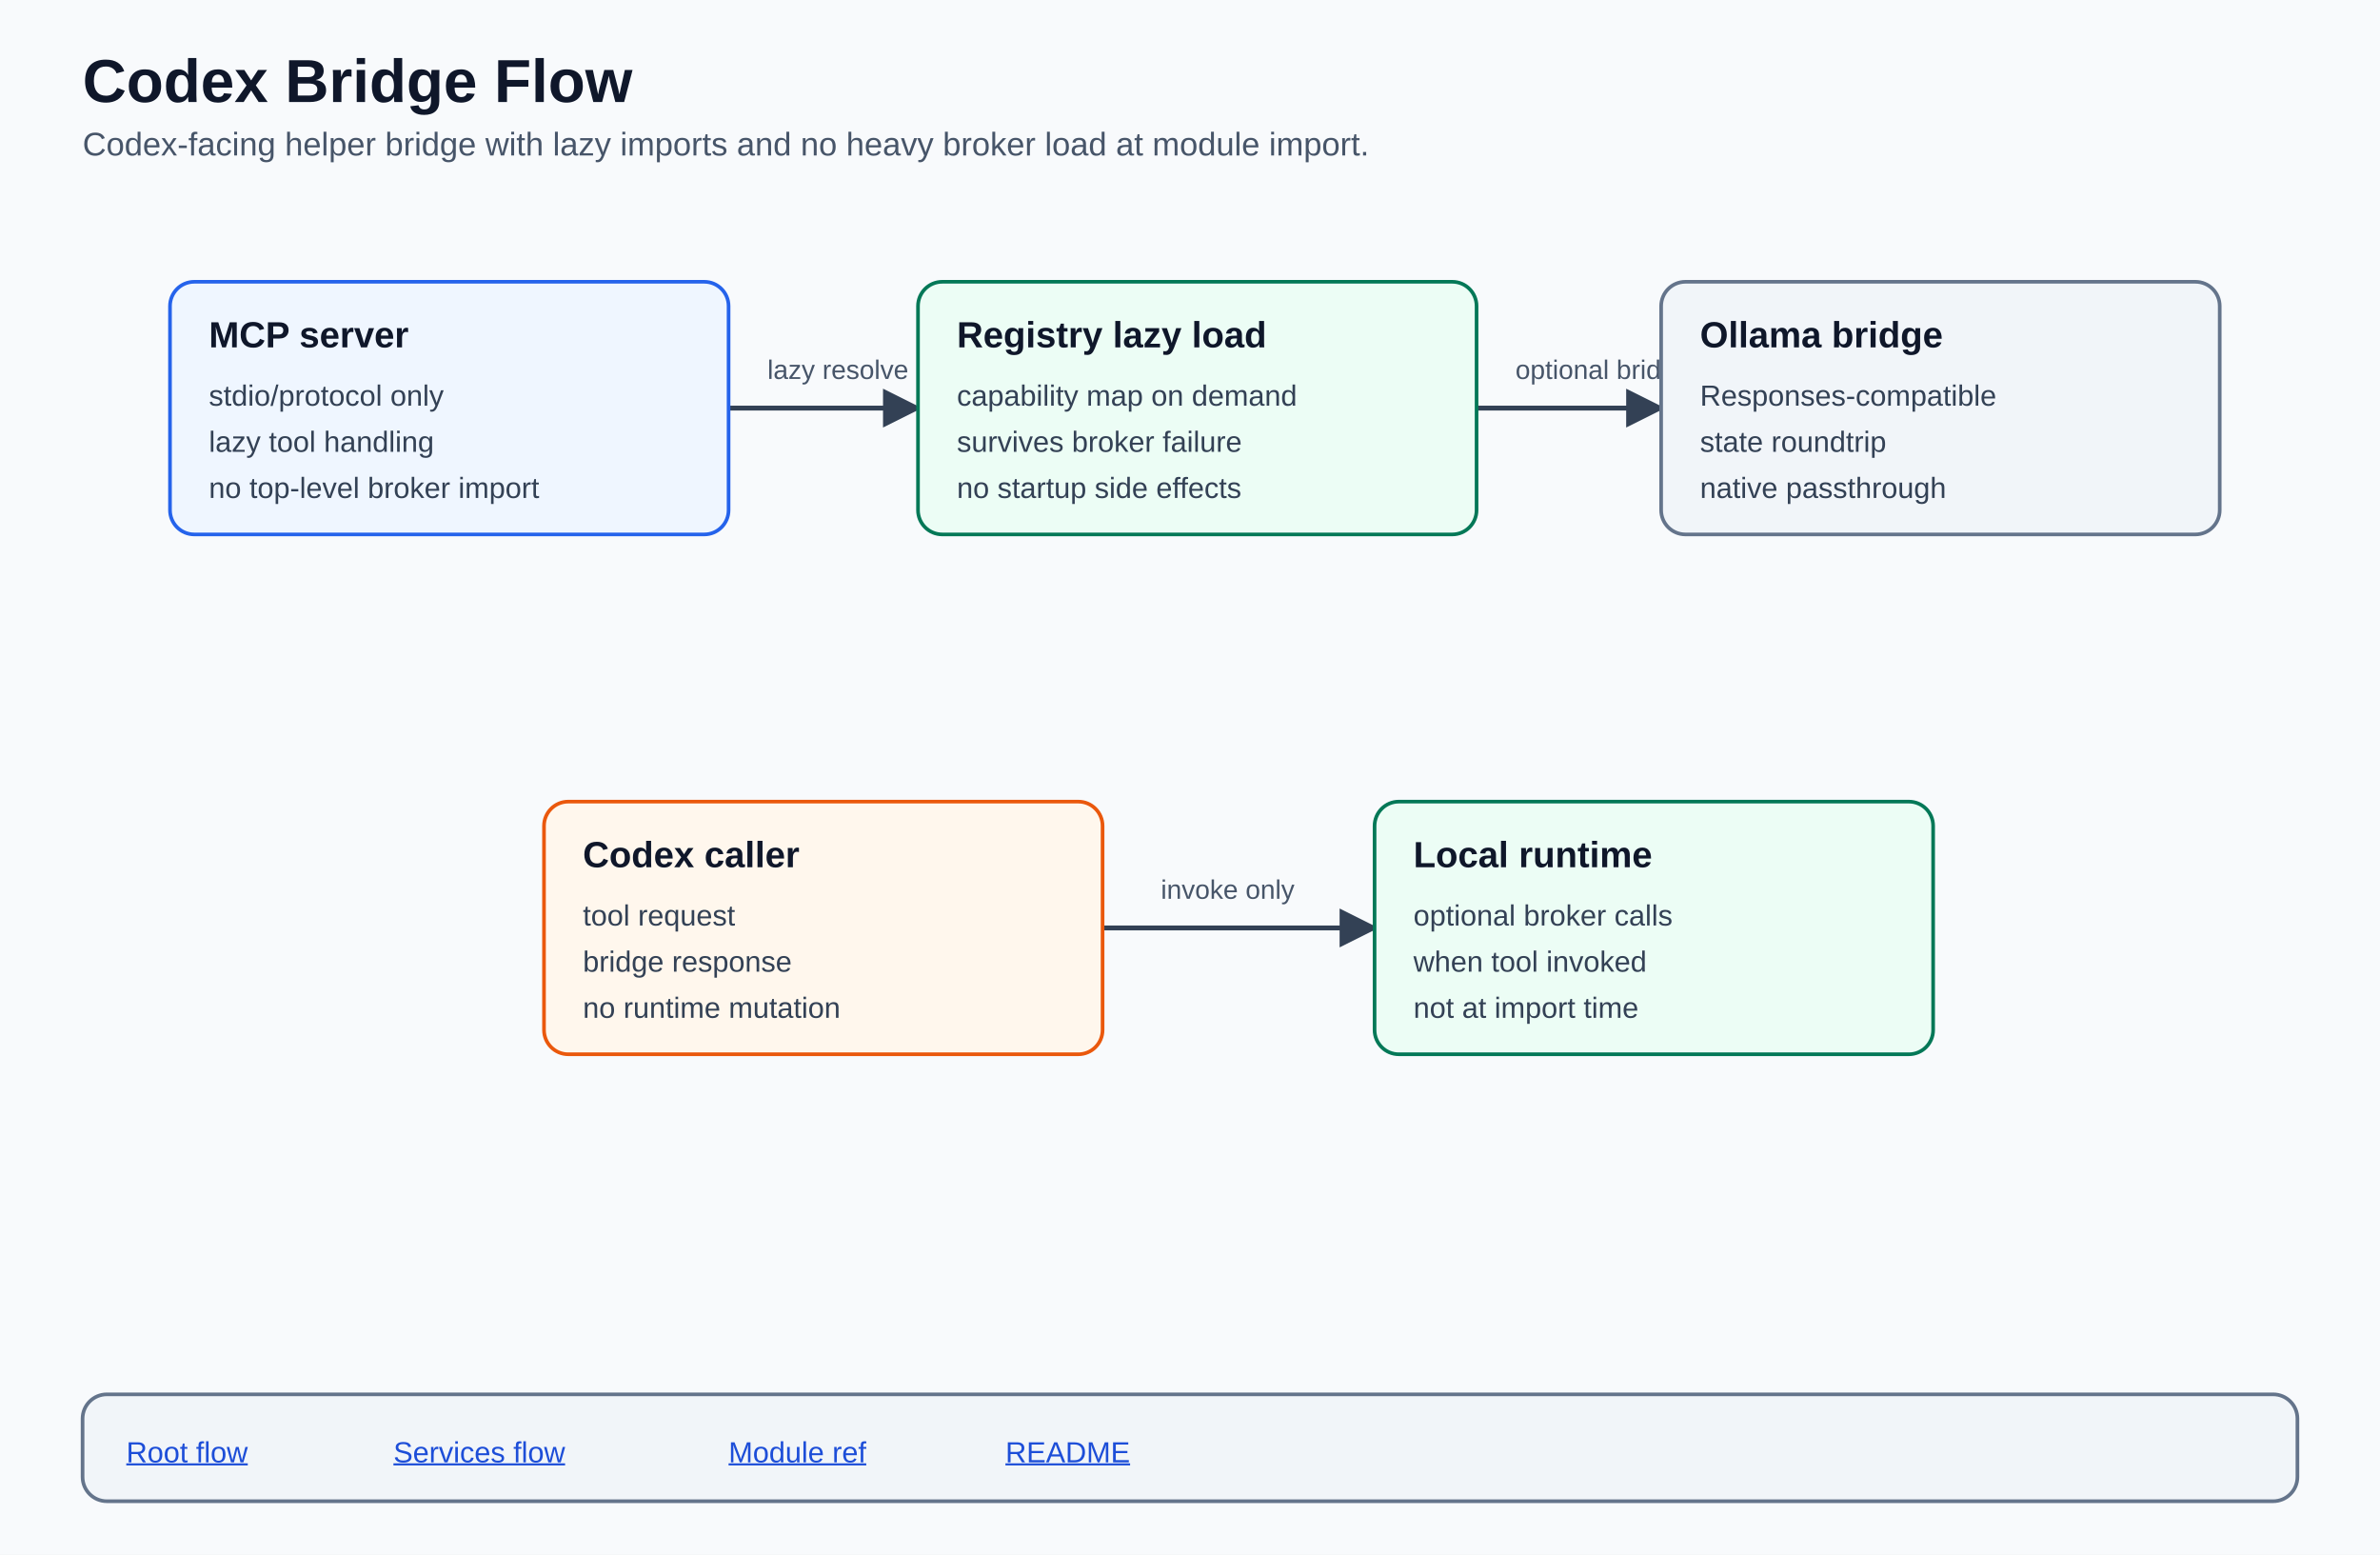
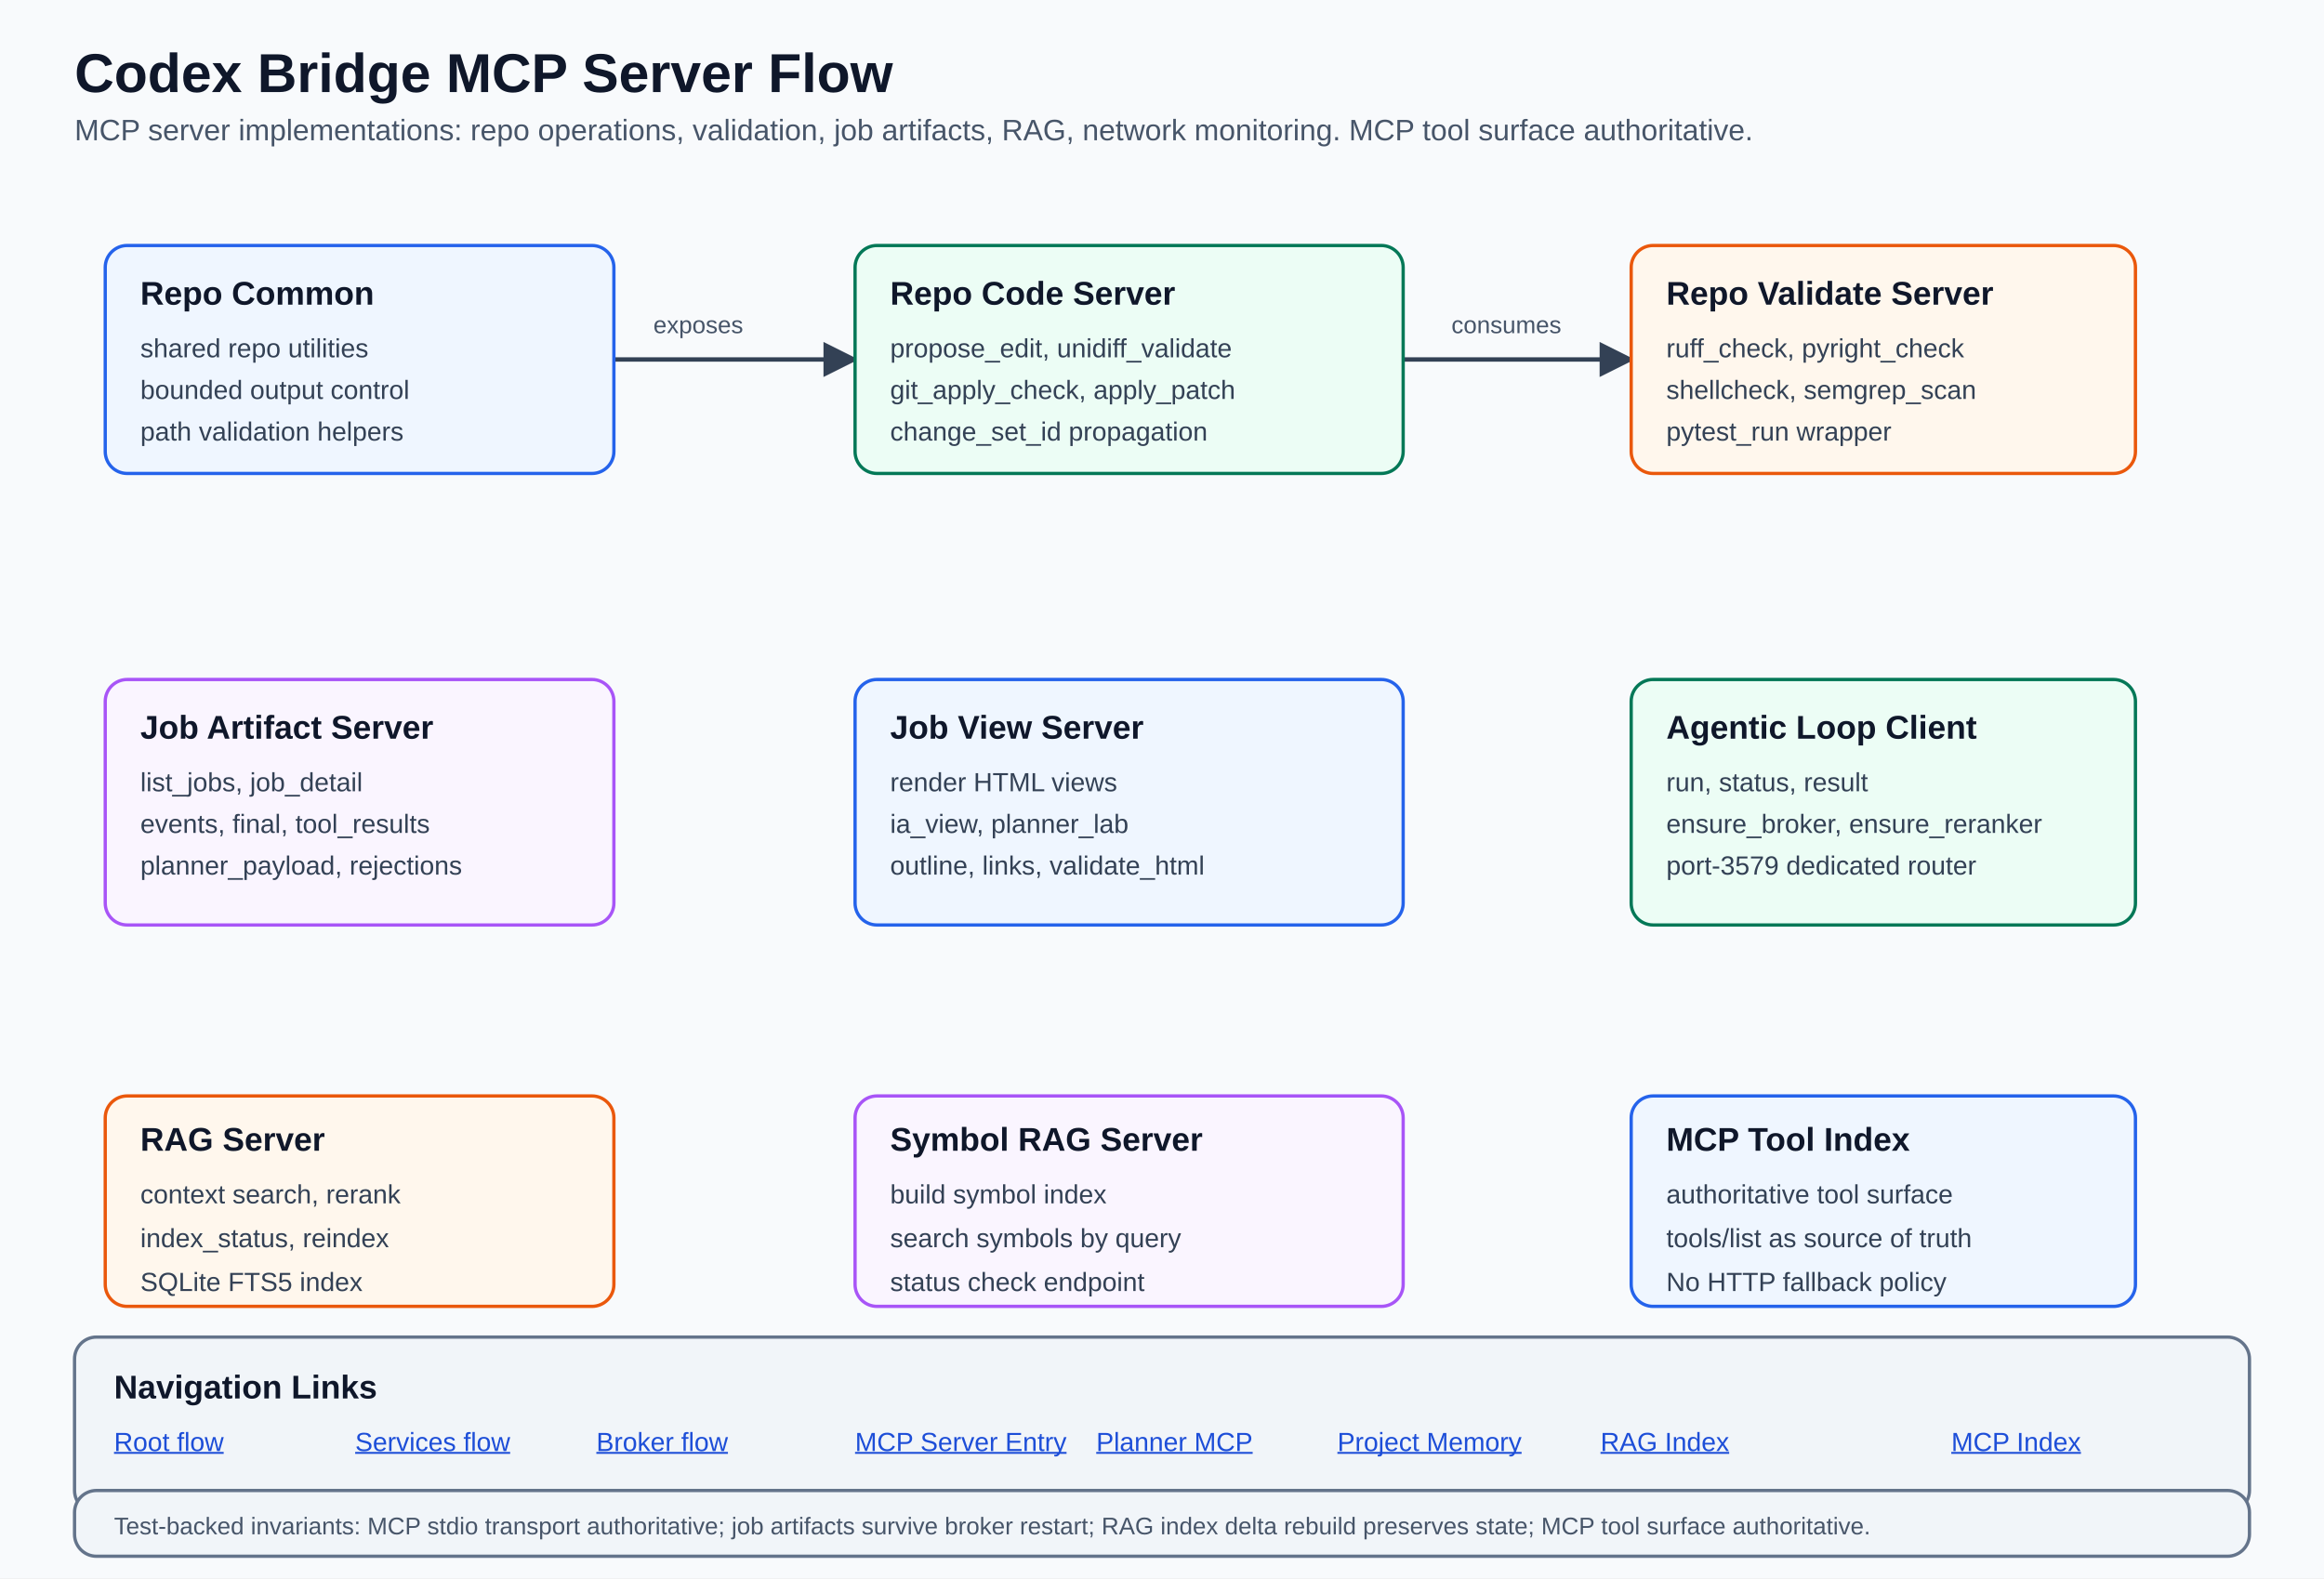
- <svg xmlns="http://www.w3.org/2000/svg" width="980" height="640" viewBox="0 0 980 640" role="img">
+ <svg xmlns="http://www.w3.org/2000/svg" width="1060" height="720" viewBox="0 0 1060 720" role="img">
  <defs>
    <marker id="arrow" viewBox="0 0 10 10" refX="9" refY="5" markerWidth="8" markerHeight="8" orient="auto-start-reverse">
      <path d="M 0 0 L 10 5 L 0 10 z" fill="#334155" />
    </marker>
    <style>
    .bg { fill: #f8fafc; }
    .title { font-family: Segoe UI, Arial, sans-serif; font-size: 25px; font-weight: 700; fill: #0f172a; }
    .subtitle { font-family: Segoe UI, Arial, sans-serif; font-size: 13.5px; fill: #475569; }
    .box { fill: #ffffff; stroke: #334155; stroke-width: 1.5; rx: 10; }
    .blue { fill: #eff6ff; stroke: #2563eb; }
    .green { fill: #ecfdf5; stroke: #047857; }
    .orange { fill: #fff7ed; stroke: #ea580c; }
    .gray { fill: #f1f5f9; stroke: #64748b; }
    .red { fill: #fef2f2; stroke: #b91c1c; }
+     .purple { fill: #faf5ff; stroke: #a855f7; }
    .label { font-family: Segoe UI, Arial, sans-serif; font-size: 15px; font-weight: 700; fill: #0f172a; }
    .small { font-family: Segoe UI, Arial, sans-serif; font-size: 12px; fill: #334155; }
    .tiny { font-family: Segoe UI, Arial, sans-serif; font-size: 11px; fill: #475569; }
    .link { font-family: Segoe UI, Arial, sans-serif; font-size: 12px; fill: #1d4ed8; text-decoration: underline; }
    .arrow { stroke: #334155; stroke-width: 2; fill: none; marker-end: url(#arrow); }
    .dash { stroke: #64748b; stroke-width: 1.7; fill: none; stroke-dasharray: 6 5; marker-end: url(#arrow); }
- 
    </style>
  </defs>
-   <rect class="bg" x="0" y="0" width="980" height="640" />
-   <text class="title" x="34" y="42">Codex Bridge Flow</text>
-   <text class="subtitle" x="34" y="64">Codex-facing helper bridge with lazy imports and no heavy broker load at module import.</text>
-   <path class="arrow" d="M 300 168 L 378 168" />
-   <text class="tiny" x="316" y="156">lazy resolve</text>
-   <path class="arrow" d="M 608 168 L 684 168" />
-   <text class="tiny" x="624" y="156">optional bridge</text>
-   <path class="arrow" d="M 454 382 L 566 382" />
-   <text class="tiny" x="478" y="370">invoke only</text>
-   <a href="mcp_server.py">
-     <rect class="box blue" x="70" y="116" width="230" height="104" rx="10" />
-     <text class="label" x="86" y="143">MCP server</text>
-     <text class="small" x="86" y="167">stdio/protocol only</text>
-     <text class="small" x="86" y="186">lazy tool handling</text>
-     <text class="small" x="86" y="205">no top-level broker import</text>
+   <rect class="bg" x="0" y="0" width="1060" height="720" />
+   <text class="title" x="34" y="42">Codex Bridge MCP Server Flow</text>
+   <text class="subtitle" x="34" y="64">MCP server implementations: repo operations, validation, job artifacts, RAG, network monitoring. MCP tool surface authoritative.</text>
+   <path class="arrow" d="M 280 164 L 390 164" />
+   <text class="tiny" x="298" y="152">exposes</text>
+   <path class="arrow" d="M 640 164 L 744 164" />
+   <text class="tiny" x="662" y="152">consumes</text>
+   <a href="repo_mcp_common.py">
+     <rect class="box blue" x="48" y="112" width="232" height="104" rx="10" />
+     <text class="label" x="64" y="139">Repo Common</text>
+     <text class="small" x="64" y="163">shared repo utilities</text>
+     <text class="small" x="64" y="182">bounded output control</text>
+     <text class="small" x="64" y="201">path validation helpers</text>
  </a>
-   <a href="mcp_server.py">
-     <rect class="box green" x="378" y="116" width="230" height="104" rx="10" />
-     <text class="label" x="394" y="143">Registry lazy load</text>
-     <text class="small" x="394" y="167">capability map on demand</text>
-     <text class="small" x="394" y="186">survives broker failure</text>
-     <text class="small" x="394" y="205">no startup side effects</text>
+   <a href="repo_code_mcp_server.py">
+     <rect class="box green" x="390" y="112" width="250" height="104" rx="10" />
+     <text class="label" x="406" y="139">Repo Code Server</text>
+     <text class="small" x="406" y="163">propose_edit, unidiff_validate</text>
+     <text class="small" x="406" y="182">git_apply_check, apply_patch</text>
+     <text class="small" x="406" y="201">change_set_id propagation</text>
  </a>
-   <a href="ollama_responses_bridge.py">
-     <rect class="box gray" x="684" y="116" width="230" height="104" rx="10" />
-     <text class="label" x="700" y="143">Ollama bridge</text>
-     <text class="small" x="700" y="167">Responses-compatible</text>
-     <text class="small" x="700" y="186">state roundtrip</text>
-     <text class="small" x="700" y="205">native passthrough</text>
+   <a href="repo_validate_mcp_server.py">
+     <rect class="box orange" x="744" y="112" width="230" height="104" rx="10" />
+     <text class="label" x="760" y="139">Repo Validate Server</text>
+     <text class="small" x="760" y="163">ruff_check, pyright_check</text>
+     <text class="small" x="760" y="182">shellcheck, semgrep_scan</text>
+     <text class="small" x="760" y="201">pytest_run wrapper</text>
  </a>
-   <a href="README.md">
-     <rect class="box orange" x="224" y="330" width="230" height="104" rx="10" />
-     <text class="label" x="240" y="357">Codex caller</text>
-     <text class="small" x="240" y="381">tool request</text>
-     <text class="small" x="240" y="400">bridge response</text>
-     <text class="small" x="240" y="419">no runtime mutation</text>
+   <a href="job_artifact_mcp_server.py">
+     <rect class="box purple" x="48" y="310" width="232" height="112" rx="10" />
+     <text class="label" x="64" y="337">Job Artifact Server</text>
+     <text class="small" x="64" y="361">list_jobs, job_detail</text>
+     <text class="small" x="64" y="380">events, final, tool_results</text>
+     <text class="small" x="64" y="399">planner_payload, rejections</text>
+   </a>
+   <a href="job_view_mcp_server.py">
+     <rect class="box blue" x="390" y="310" width="250" height="112" rx="10" />
+     <text class="label" x="406" y="337">Job View Server</text>
+     <text class="small" x="406" y="361">render HTML views</text>
+     <text class="small" x="406" y="380">ia_view, planner_lab</text>
+     <text class="small" x="406" y="399">outline, links, validate_html</text>
+   </a>
+   <a href="agentic_loop_client_mcp_server.py">
+     <rect class="box green" x="744" y="310" width="230" height="112" rx="10" />
+     <text class="label" x="760" y="337">Agentic Loop Client</text>
+     <text class="small" x="760" y="361">run, status, result</text>
+     <text class="small" x="760" y="380">ensure_broker, ensure_reranker</text>
+     <text class="small" x="760" y="399">port-3579 dedicated router</text>
+   </a>
+   <a href="rag_mcp_server.py">
+     <rect class="box orange" x="48" y="500" width="232" height="96" rx="10" />
+     <text class="label" x="64" y="525">RAG Server</text>
+     <text class="small" x="64" y="549">context search, rerank</text>
+     <text class="small" x="64" y="569">index_status, reindex</text>
+     <text class="small" x="64" y="589">SQLite FTS5 index</text>
+   </a>
+   <a href="symbol_rag_mcp_server.py">
+     <rect class="box purple" x="390" y="500" width="250" height="96" rx="10" />
+     <text class="label" x="406" y="525">Symbol RAG Server</text>
+     <text class="small" x="406" y="549">build symbol index</text>
+     <text class="small" x="406" y="569">search symbols by query</text>
+     <text class="small" x="406" y="589">status check endpoint</text>
+   </a>
+   <a href="../MCP_TOOL_INDEX.md">
+     <rect class="box blue" x="744" y="500" width="230" height="96" rx="10" />
+     <text class="label" x="760" y="525">MCP Tool Index</text>
+     <text class="small" x="760" y="549">authoritative tool surface</text>
+     <text class="small" x="760" y="569">tools/list as source of truth</text>
+     <text class="small" x="760" y="589">No HTTP fallback policy</text>
+   </a>
+   <rect class="box gray" x="34" y="610" width="992" height="80" rx="10" />
+   <text class="label" x="52" y="638">Navigation Links</text>
+   <a href="../../flow.svg">
+     <text class="link" x="52" y="662">Root flow</text>
+   </a>
+   <a href="../flow.svg">
+     <text class="link" x="162" y="662">Services flow</text>
  </a>
  <a href="../aicarmine_broker/flow.svg">
-     <rect class="box green" x="566" y="330" width="230" height="104" rx="10" />
-     <text class="label" x="582" y="357">Local runtime</text>
-     <text class="small" x="582" y="381">optional broker calls</text>
-     <text class="small" x="582" y="400">when tool invoked</text>
-     <text class="small" x="582" y="419">not at import time</text>
+     <text class="link" x="272" y="662">Broker flow</text>
  </a>
-   <rect class="box gray" x="34" y="574" width="912" height="44" rx="10" />
-   <a href="../../flow.svg">
-     <text class="link" x="52" y="602">Root flow</text>
+   <a href="../mcp_server.py">
+     <text class="link" x="390" y="662">MCP Server Entry</text>
  </a>
-   <a href="../flow.svg">
-     <text class="link" x="162" y="602">Services flow</text>
+   <a href="../broker_planner_mcp_server.py">
+     <text class="link" x="500" y="662">Planner MCP</text>
  </a>
-   <a href="MODULE_REFERENCE.md">
-     <text class="link" x="300" y="602">Module ref</text>
+   <a href="../project_memory_mcp_server.py">
+     <text class="link" x="610" y="662">Project Memory</text>
  </a>
-   <a href="README.md">
-     <text class="link" x="414" y="602">README</text>
+   <a href="../rag_index_repo.py">
+     <text class="link" x="730" y="662">RAG Index</text>
  </a>
+   <a href="../MCP_TOOL_INDEX.md">
+     <text class="link" x="890" y="662">MCP Index</text>
+   </a>
+   <rect class="box gray" x="34" y="680" width="992" height="30" rx="8" />
+   <text class="tiny" x="52" y="700">Test-backed invariants: MCP stdio transport authoritative; job artifacts survive broker restart; RAG index delta rebuild preserves state; MCP tool surface authoritative.</text>
</svg>
